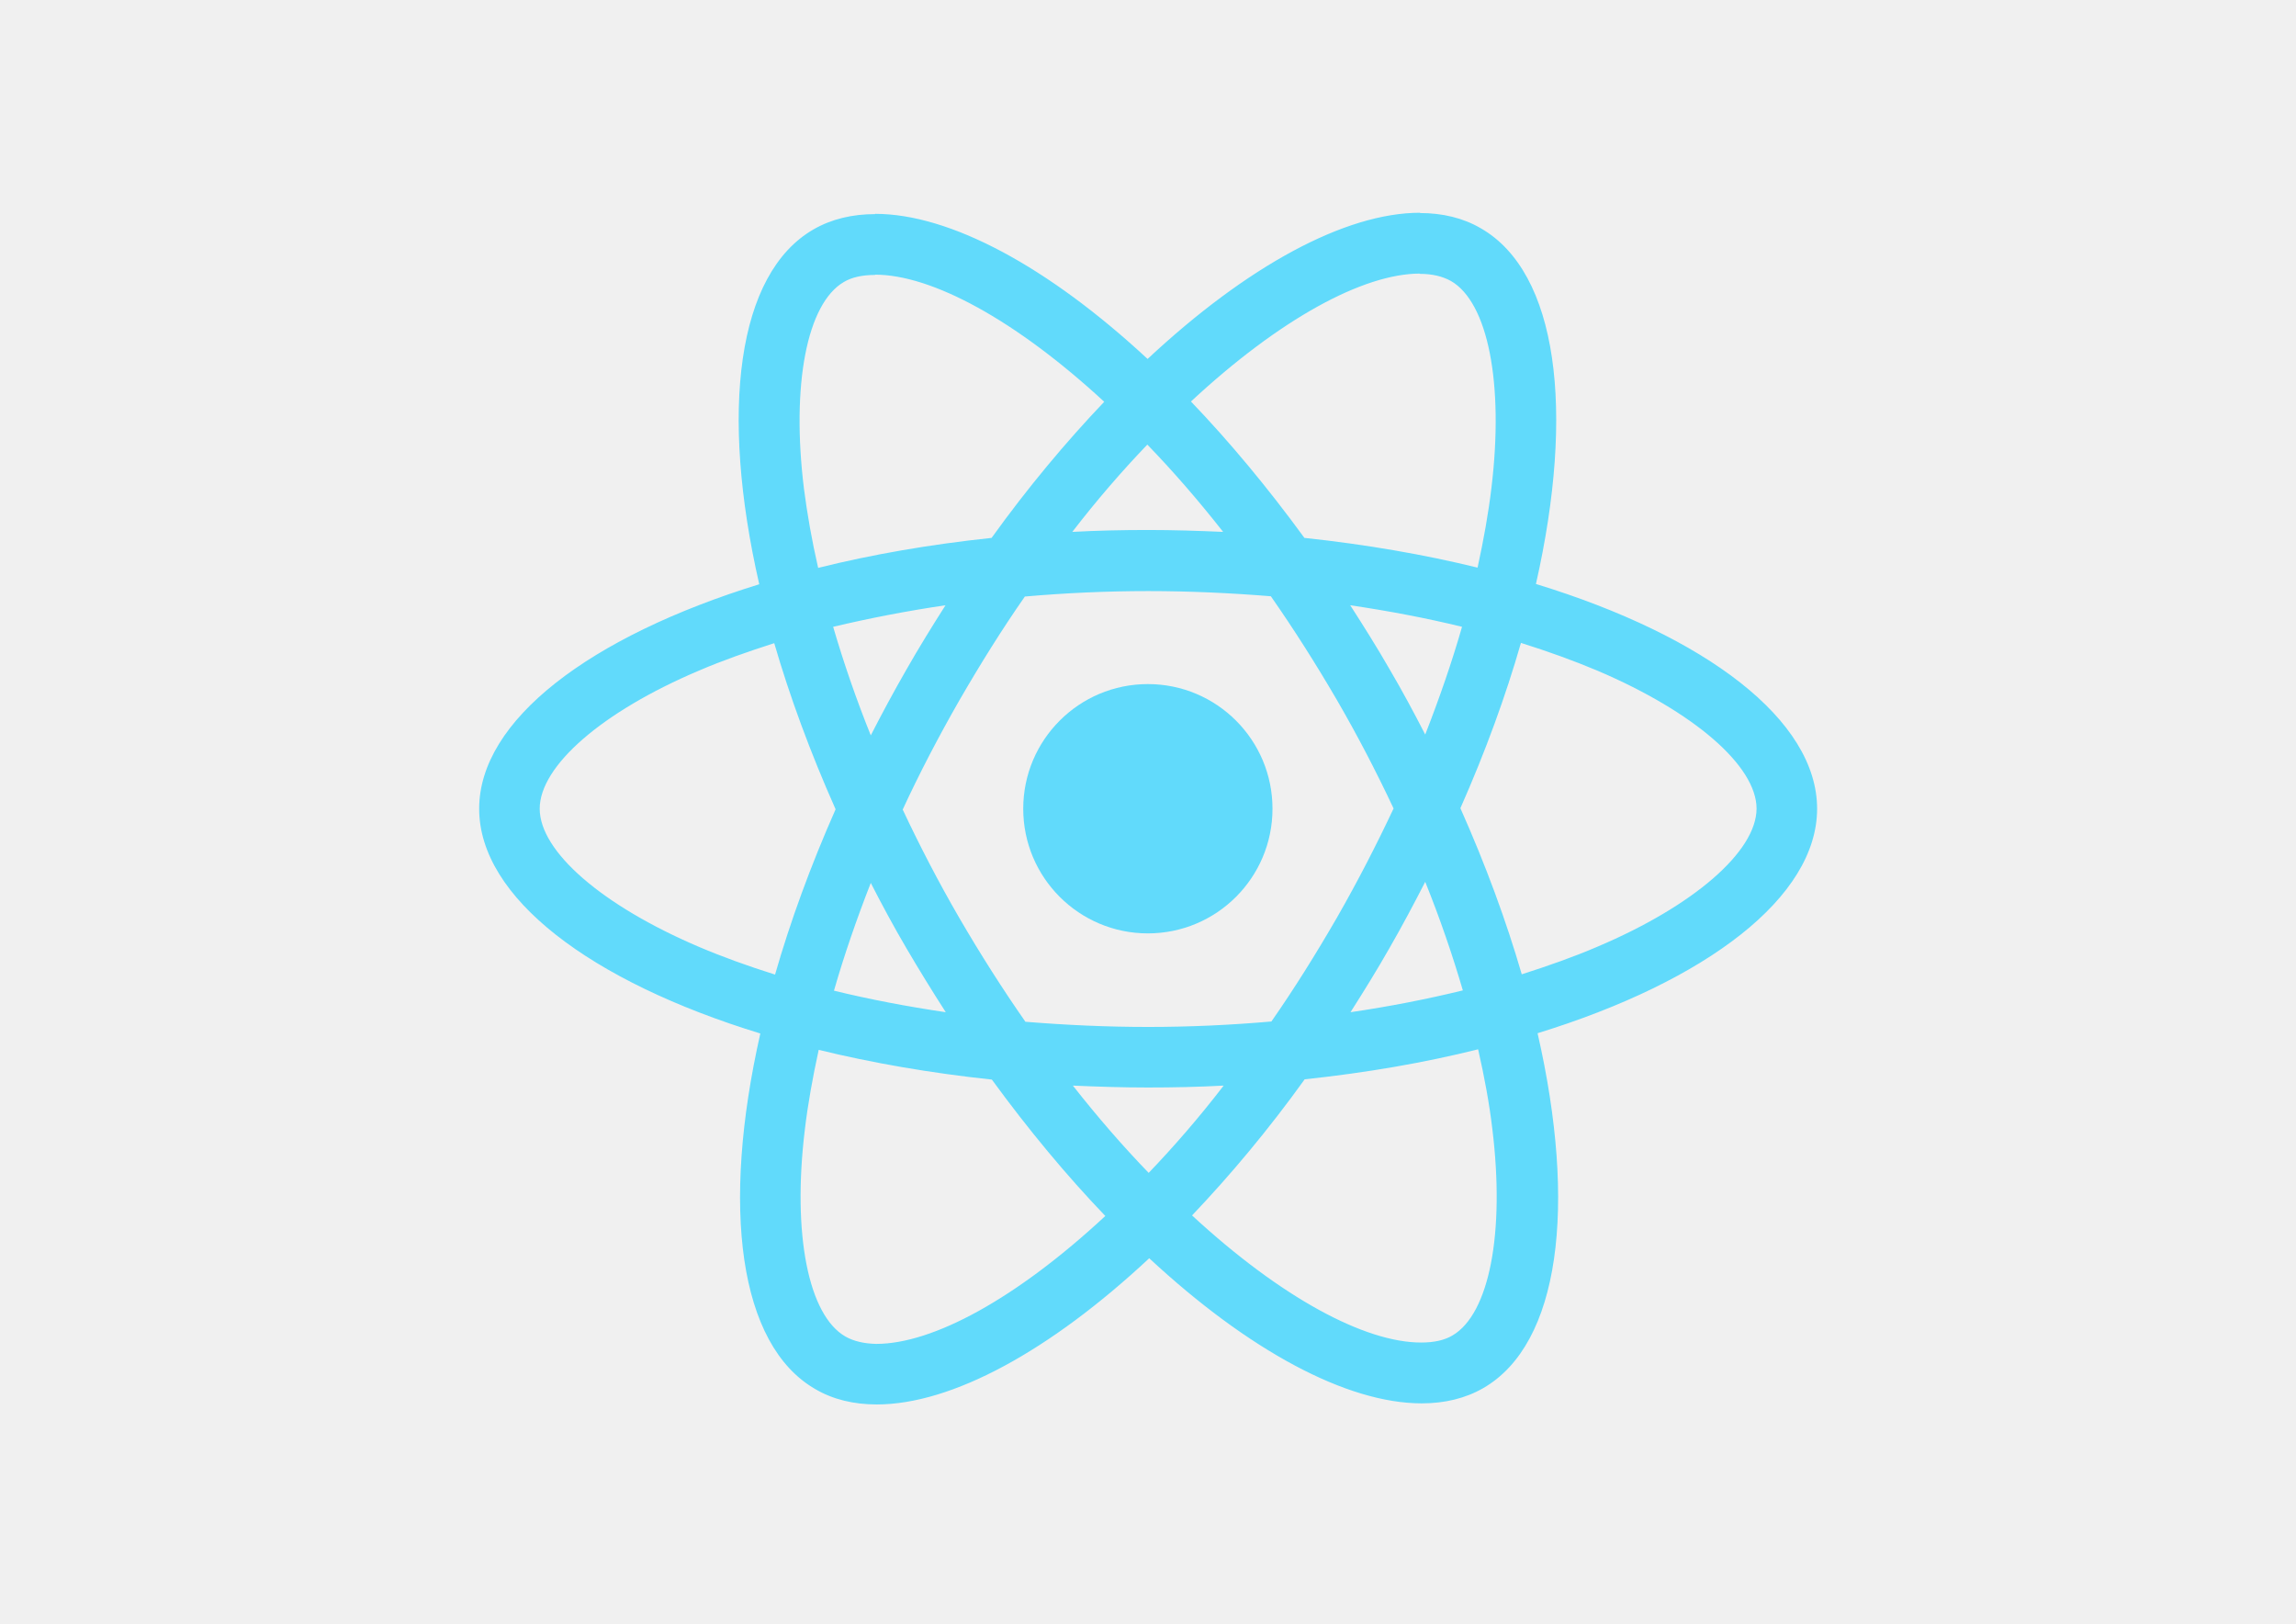
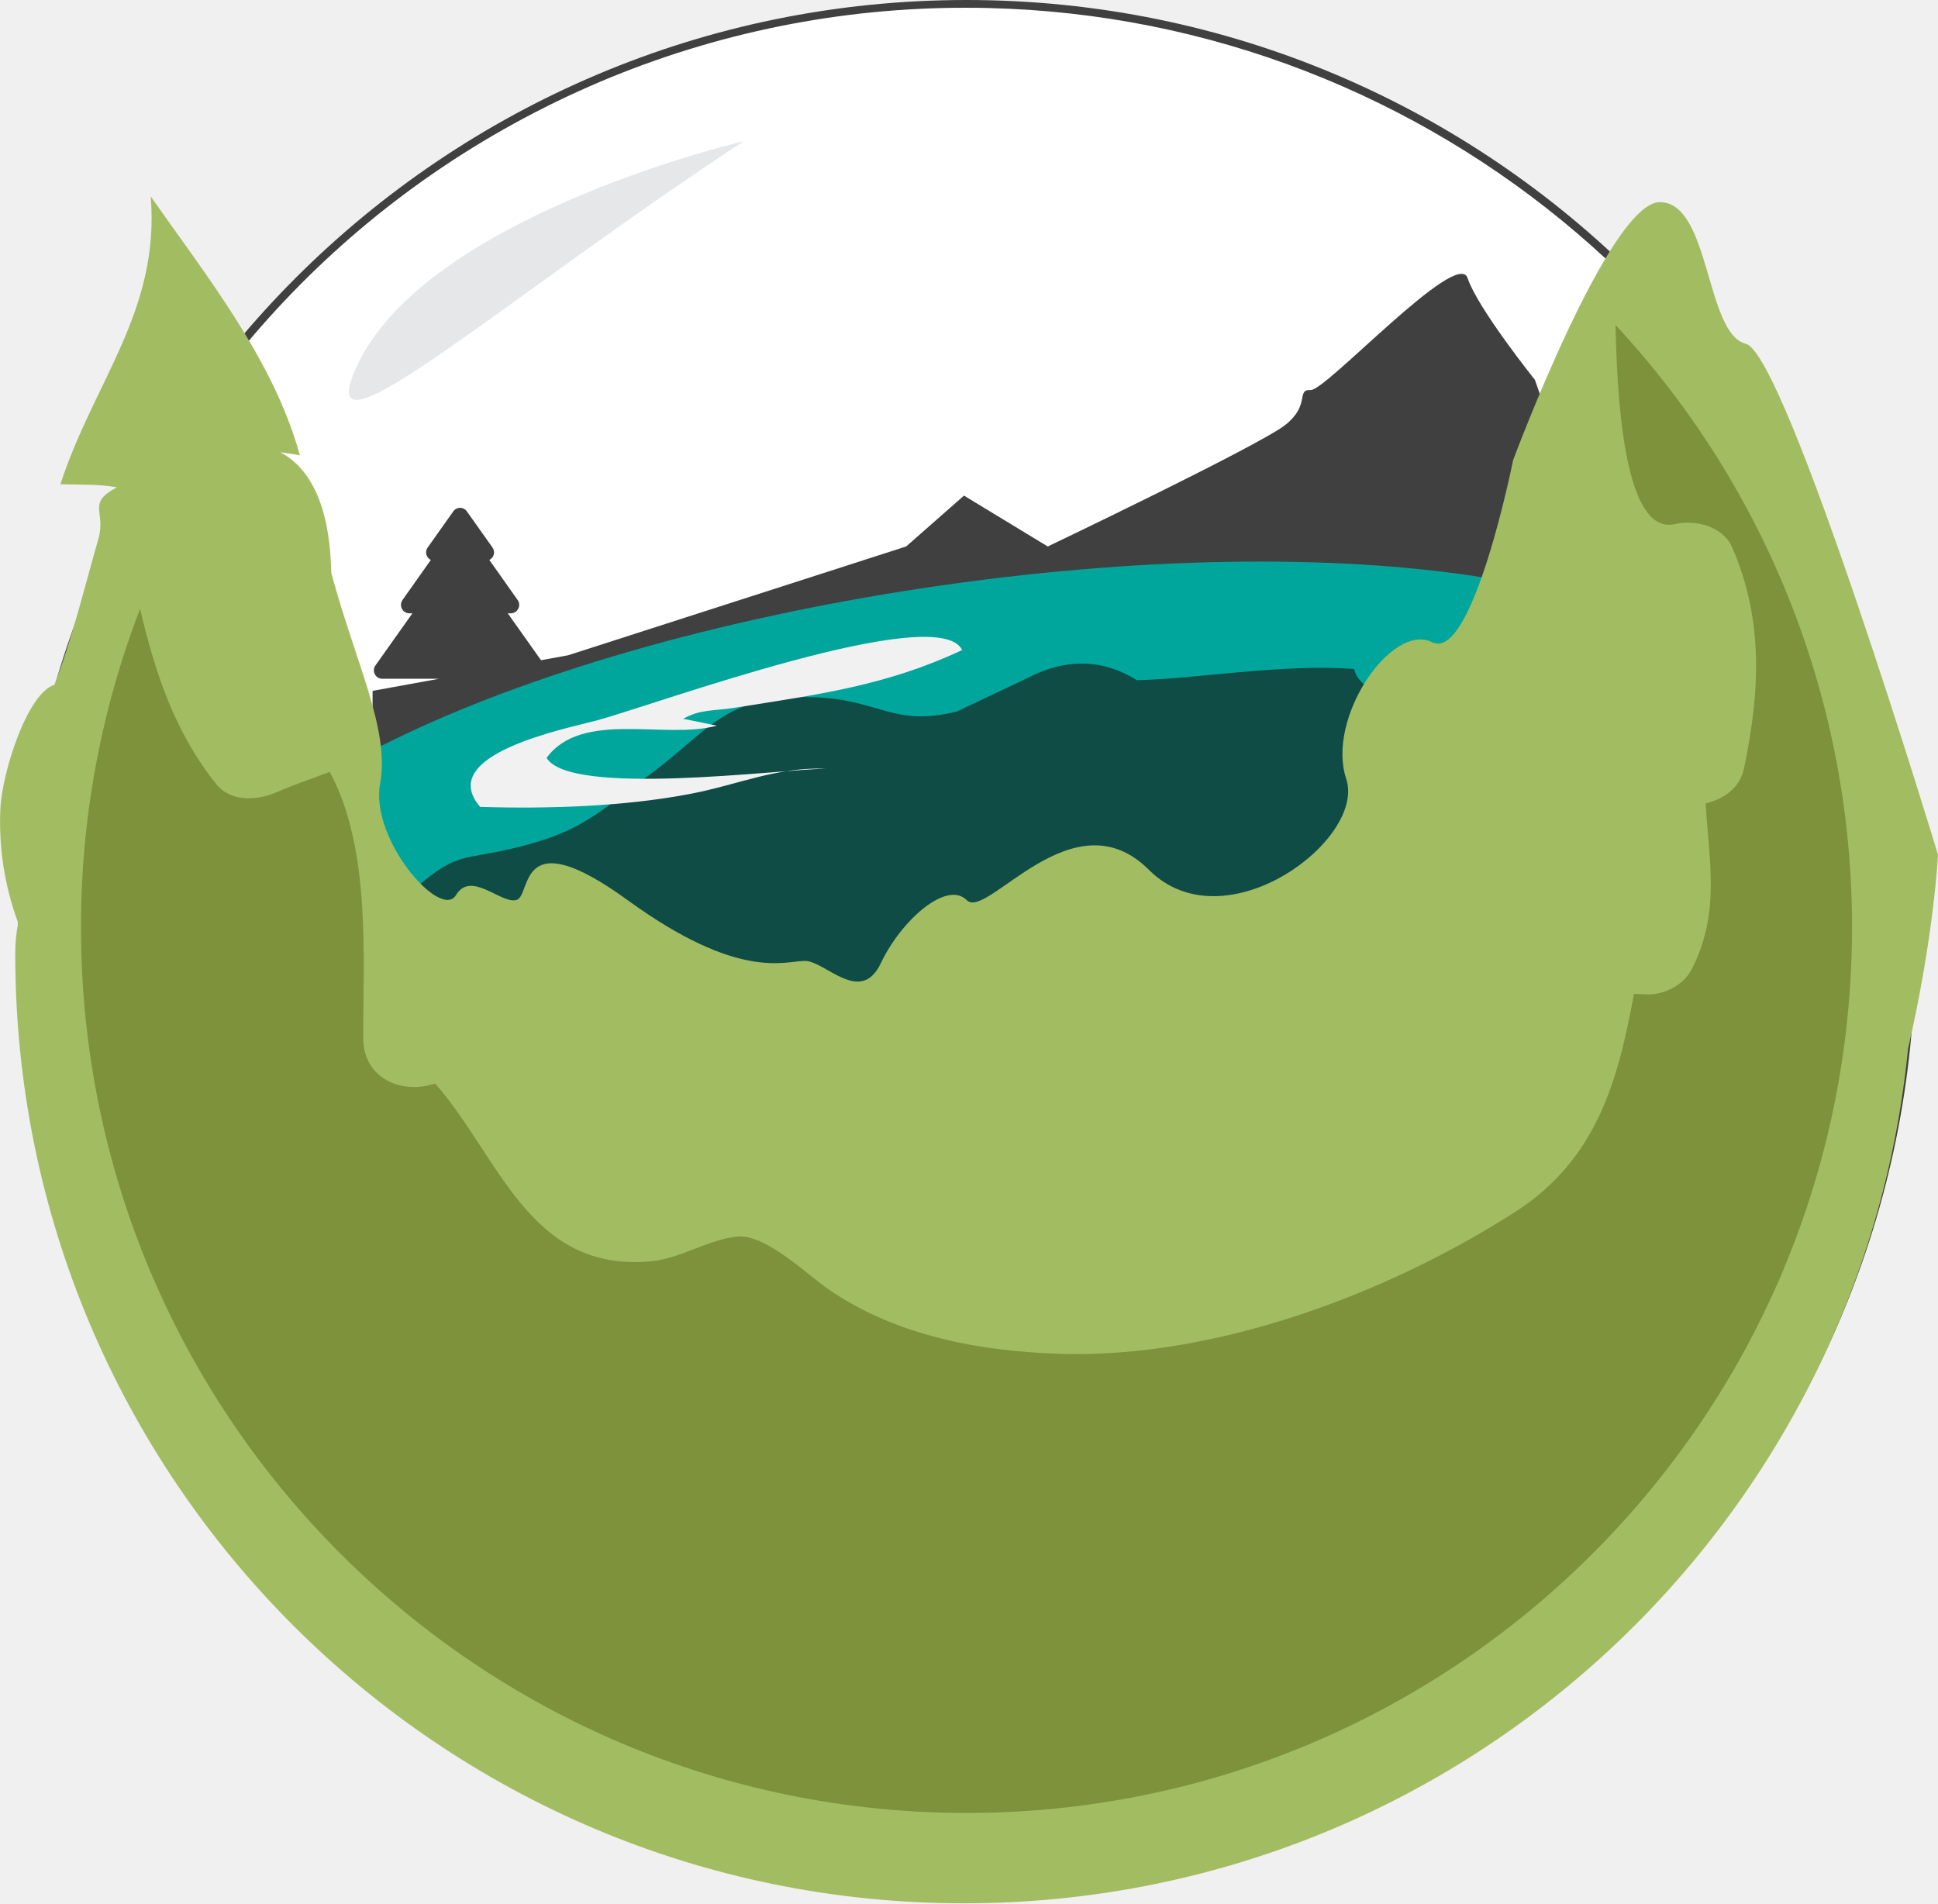
- <svg xmlns="http://www.w3.org/2000/svg" viewBox="0 0 841.9 595.3">
-   <g fill="#61DAFB">
-     <path d="M666.3 296.5c0-32.5-40.7-63.3-103.1-82.4 14.4-63.6 8-114.2-20.2-130.4-6.5-3.8-14.1-5.6-22.4-5.6v22.3c4.6 0 8.3.9 11.4 2.6 13.6 7.8 19.5 37.5 14.9 75.7-1.1 9.4-2.9 19.3-5.1 29.4-19.6-4.8-41-8.5-63.5-10.9-13.5-18.5-27.5-35.3-41.6-50 32.6-30.3 63.2-46.9 84-46.9V78c-27.5 0-63.5 19.6-99.9 53.6-36.4-33.8-72.4-53.2-99.9-53.2v22.3c20.7 0 51.4 16.5 84 46.6-14 14.7-28 31.4-41.3 49.9-22.6 2.4-44 6.1-63.6 11-2.3-10-4-19.7-5.2-29-4.7-38.2 1.1-67.9 14.6-75.8 3-1.8 6.9-2.6 11.5-2.6V78.5c-8.4 0-16 1.8-22.6 5.6-28.1 16.2-34.4 66.7-19.9 130.1-62.2 19.2-102.7 49.9-102.7 82.3 0 32.5 40.7 63.3 103.1 82.4-14.4 63.6-8 114.2 20.2 130.4 6.5 3.8 14.1 5.6 22.5 5.6 27.5 0 63.5-19.6 99.9-53.6 36.4 33.8 72.4 53.2 99.9 53.2 8.4 0 16-1.8 22.6-5.6 28.1-16.2 34.4-66.7 19.9-130.1 62-19.1 102.5-49.9 102.5-82.3zm-130.2-66.7c-3.7 12.9-8.3 26.2-13.5 39.5-4.1-8-8.4-16-13.1-24-4.6-8-9.5-15.8-14.4-23.4 14.2 2.1 27.9 4.7 41 7.9zm-45.8 106.5c-7.8 13.5-15.8 26.3-24.1 38.2-14.9 1.3-30 2-45.2 2-15.1 0-30.2-.7-45-1.9-8.3-11.9-16.4-24.6-24.2-38-7.6-13.1-14.5-26.4-20.8-39.8 6.2-13.4 13.2-26.8 20.7-39.9 7.8-13.5 15.8-26.3 24.1-38.2 14.9-1.3 30-2 45.2-2 15.1 0 30.2.7 45 1.9 8.3 11.9 16.4 24.6 24.2 38 7.6 13.1 14.5 26.4 20.8 39.8-6.3 13.4-13.2 26.8-20.7 39.9zm32.3-13c5.4 13.4 10 26.8 13.8 39.8-13.1 3.2-26.9 5.9-41.2 8 4.9-7.7 9.8-15.6 14.4-23.7 4.6-8 8.9-16.1 13-24.1zM421.2 430c-9.3-9.6-18.6-20.3-27.8-32 9 .4 18.2.7 27.5.7 9.4 0 18.7-.2 27.8-.7-9 11.7-18.3 22.4-27.5 32zm-74.4-58.9c-14.2-2.1-27.9-4.7-41-7.9 3.7-12.9 8.3-26.2 13.5-39.5 4.1 8 8.4 16 13.1 24 4.7 8 9.5 15.8 14.4 23.4zM420.7 163c9.3 9.6 18.6 20.3 27.8 32-9-.4-18.2-.7-27.5-.7-9.4 0-18.7.2-27.8.7 9-11.7 18.3-22.4 27.5-32zm-74 58.9c-4.9 7.7-9.8 15.6-14.4 23.7-4.6 8-8.9 16-13 24-5.4-13.4-10-26.8-13.8-39.8 13.1-3.1 26.9-5.8 41.2-7.9zm-90.5 125.2c-35.4-15.1-58.3-34.9-58.3-50.6 0-15.7 22.9-35.6 58.3-50.6 8.6-3.7 18-7 27.7-10.1 5.7 19.6 13.2 40 22.5 60.9-9.2 20.8-16.6 41.1-22.2 60.6-9.9-3.1-19.3-6.5-28-10.2zM310 490c-13.6-7.8-19.5-37.5-14.9-75.7 1.1-9.4 2.9-19.3 5.1-29.4 19.6 4.8 41 8.5 63.5 10.9 13.5 18.5 27.5 35.3 41.6 50-32.6 30.3-63.2 46.9-84 46.9-4.5-.1-8.3-1-11.3-2.7zm237.2-76.2c4.7 38.2-1.1 67.9-14.6 75.8-3 1.8-6.9 2.6-11.5 2.6-20.7 0-51.4-16.5-84-46.6 14-14.7 28-31.4 41.3-49.9 22.6-2.4 44-6.1 63.6-11 2.3 10.1 4.1 19.8 5.2 29.1zm38.5-66.7c-8.6 3.7-18 7-27.7 10.1-5.7-19.6-13.2-40-22.5-60.9 9.2-20.8 16.6-41.1 22.2-60.6 9.9 3.1 19.3 6.5 28.1 10.2 35.4 15.1 58.3 34.9 58.3 50.6-.1 15.7-23 35.6-58.4 50.6zM320.8 78.4z" />
-     <circle cx="420.9" cy="296.5" r="45.7" />
-     <path d="M520.5 78.1z" />
-   </g>
+ <svg xmlns="http://www.w3.org/2000/svg" id="caldera-globe-logo" viewBox="0 0 499.237 490.273">
+   <defs>
+     <style>.cls-1{fill:#fff;}.cls-2{fill:#404041;}.cls-3{fill:#00a69c;}.cls-4{fill:#0e4c45;}.cls-5{fill:#a2bd61;}.cls-6{fill:#f1f1f2;}.cls-7{fill:#7e923c;}.cls-8{fill:#e6e7e8;}</style>
+   </defs>
+   <path class="cls-1" d="M249.358,492.64a243.388,243.388,0,0,1-172.103-415.49,243.389,243.389,0,1,1,344.206,344.202,241.796,241.796,0,0,1-172.103,71.288" transform="translate(-0.38129 -4.86334)" />
+   <path class="cls-2" d="M249.358,6.863a242.452,242.452,0,0,1,94.348,465.729A242.452,242.452,0,0,1,155.01,25.91,240.868,240.868,0,0,1,249.358,6.863m0-2c-134.972,0-244.39,109.416-244.39,244.387s109.418,244.389,244.39,244.389,244.39-109.418,244.39-244.389S384.33,4.863,249.358,4.863" transform="translate(-0.38129 -4.86334)" />
+   <path class="cls-2" d="M395.789,102.722s-14.742-18.408-17.35-26.227c-2.602-7.817-36.482,29.007-40.392,28.834-3.907-.167,0,3.742-6.515,8.955-6.514,5.21-61.244,31.346-61.244,31.346l-21.582-13.103-14.899,13.103-87.101,28.03-6.956,1.267-8.564-12.076h.792a2.181,2.181,0,0,0,1.914-1.194,2.159,2.159,0,0,0-.159-2.235l-7.3-10.328a2.201,2.201,0,0,0,.973-.942,2.171,2.171,0,0,0-.149-2.241l-6.608-9.324a2.135,2.135,0,0,0-3.497,0l-6.611,9.324a2.159,2.159,0,0,0-.141,2.241,2.125,2.125,0,0,0,.969.942l-7.296,10.314a2.184,2.184,0,0,0,1.746,3.443h.796l-9.531,13.44a2.177,2.177,0,0,0,1.751,3.418h14.636l-17.114,3.116v44.821l119.205,70.36,213.696-99.027Z" transform="translate(-0.38129 -4.86334)" />
+   <path class="cls-3" d="M51.326,247.658c5.645,34.061,98.588,48.39,207.596,31.998,109.008-16.393,192.807-57.294,187.169-91.356-5.649-34.061-98.588-48.386-207.596-31.994-109.008,16.39-192.808,57.291-187.169,91.352" transform="translate(-0.38129 -4.86334)" />
+   <path class="cls-4" d="M104.502,262.069c-13.713-9.08-7.315-19.836,3.44-28.916,10.379-8.754,11.474-6.677,24.693-9.787,17.466-4.108,21.614-9.047,34.461-18.477,16.572-12.157,19.668-21.106,42.819-20.426,17.024.502,20.469,7.783,36.971,3.673q8.955-4.246,17.908-8.488,14.996-7.913,28.468.426c14.798-.296,38.019-4.332,55.96-2.873,4.591,20.411,106.996,4.289,102.503,8.286-34.769,30.913-253.711,151.143-304.186,121.575a117.442,117.442,0,0,1-43.037-44.993" transform="translate(-0.38129 -4.86334)" />
+   <path class="cls-5" d="M499.619,225.02s-39.09-128.998-49.515-131.605c-10.422-2.606-9.117-36.483-22.15-36.483-13.032,0-37.785,66.452-37.785,66.452s-10.426,52.12-20.851,46.91c-10.421-5.212-27.361,19.545-22.15,35.181s-31.272,42.998-50.82,23.453c-19.542-19.544-41.696,13.031-46.906,7.819-5.211-5.213-16.94,5.212-22.15,16.214-5.215,11.006-14.332-.579-19.547-.579-5.21,0-16.939,5.213-45.604-15.596-28.668-20.804-24.757-1.341-28.668-.117-3.907,1.23-11.725-7.741-15.636-1.224-3.906,6.514-22.15-14.334-19.542-28.669,2.543-14.001-6.098-30.494-12.576-54.329-.263-13.582-3.538-26.031-13.138-31.097,1.692.303,3.394.432,5.054.817-6.668-24.45-24.096-46.242-38.428-66.709,2.402,29.538-14.612,47.602-23.264,74.131,4.676.159,9.947-.047,14.566.801-7.925,4.151-2.744,6.189-4.783,13.284-3.641,12.679-6.56,25.004-11.314,37.581-7.004,2.137-13.415,22.449-13.923,31.677a74.815,74.815,0,0,0,4.568,29.657,41.24,41.24,0,0,0-.741,8.161c0,134.969,109.423,244.387,244.39,244.387,126.767,0,230.983-96.52,243.187-220.075,6.732-29.201,7.726-50.042,7.726-50.042" transform="translate(-0.38129 -4.86334)" />
+   <path class="cls-6" d="M185.036,191.778c-13.266,3.692-34.722-4.135-43.848,8.307,6.021,10.052,59.754,3.003,71.995,2.772-12.875-.421-22.433,4.058-34.591,6.424-17.117,3.329-36.799,3.976-54.516,3.427-11.766-13.587,22.401-20.195,30.178-22.304,14.867-4.032,87.761-30.801,93.986-18.095-19.495,9.141-36.877,11.422-58.356,14.826-6.254.99-8.857.333-13.523,2.878" transform="translate(-0.38129 -4.86334)" />
+   <path class="cls-7" d="M416.55,88.59c.503,26.015,3.544,53.999,15.324,51.269,5.192-1.205,12.358.565,14.714,5.987,8.162,18.761,7.171,37.243,3.055,56.949-1.081,5.159-5.285,7.864-9.886,9.033.861,14.647,3.865,28.252-3.595,42.721-2.044,3.977-6.868,6.517-11.249,6.456-1.229-.016-2.43-.064-3.623-.13-4.06,22.185-9.521,42.621-30.531,56.119-32.984,21.2-77.392,37.773-116.988,36.606-20.842-.613-42.535-4.603-59.992-16.644-5.555-3.832-16.301-14.392-23.603-13.559-7.776.889-14.458,5.7-22.392,6.388-31.197,2.705-38.782-27.044-55.321-45.836-8.535,2.953-18.509-1.276-18.514-11.65-.004-20.721,2.012-49.017-8.637-68.605-4.451,1.713-8.996,3.184-13.451,5.149-4.969,2.188-11.893,2.822-15.79-2.034-10.826-13.499-15.766-28.906-19.608-45.115a227.569,227.569,0,0,0-15.217,82.057c0,125.981,102.126,228.11,228.112,228.11,125.984,0,228.11-102.129,228.11-228.11a227.28,227.28,0,0,0-60.918-155.161" transform="translate(-0.38129 -4.86334)" />
+   <path class="cls-8" d="M191.96,41.232s-85.372,19.924-100.762,60.575c-8.39,22.157,39.956-20.615,100.762-60.575" transform="translate(-0.38129 -4.86334)" />
</svg>
